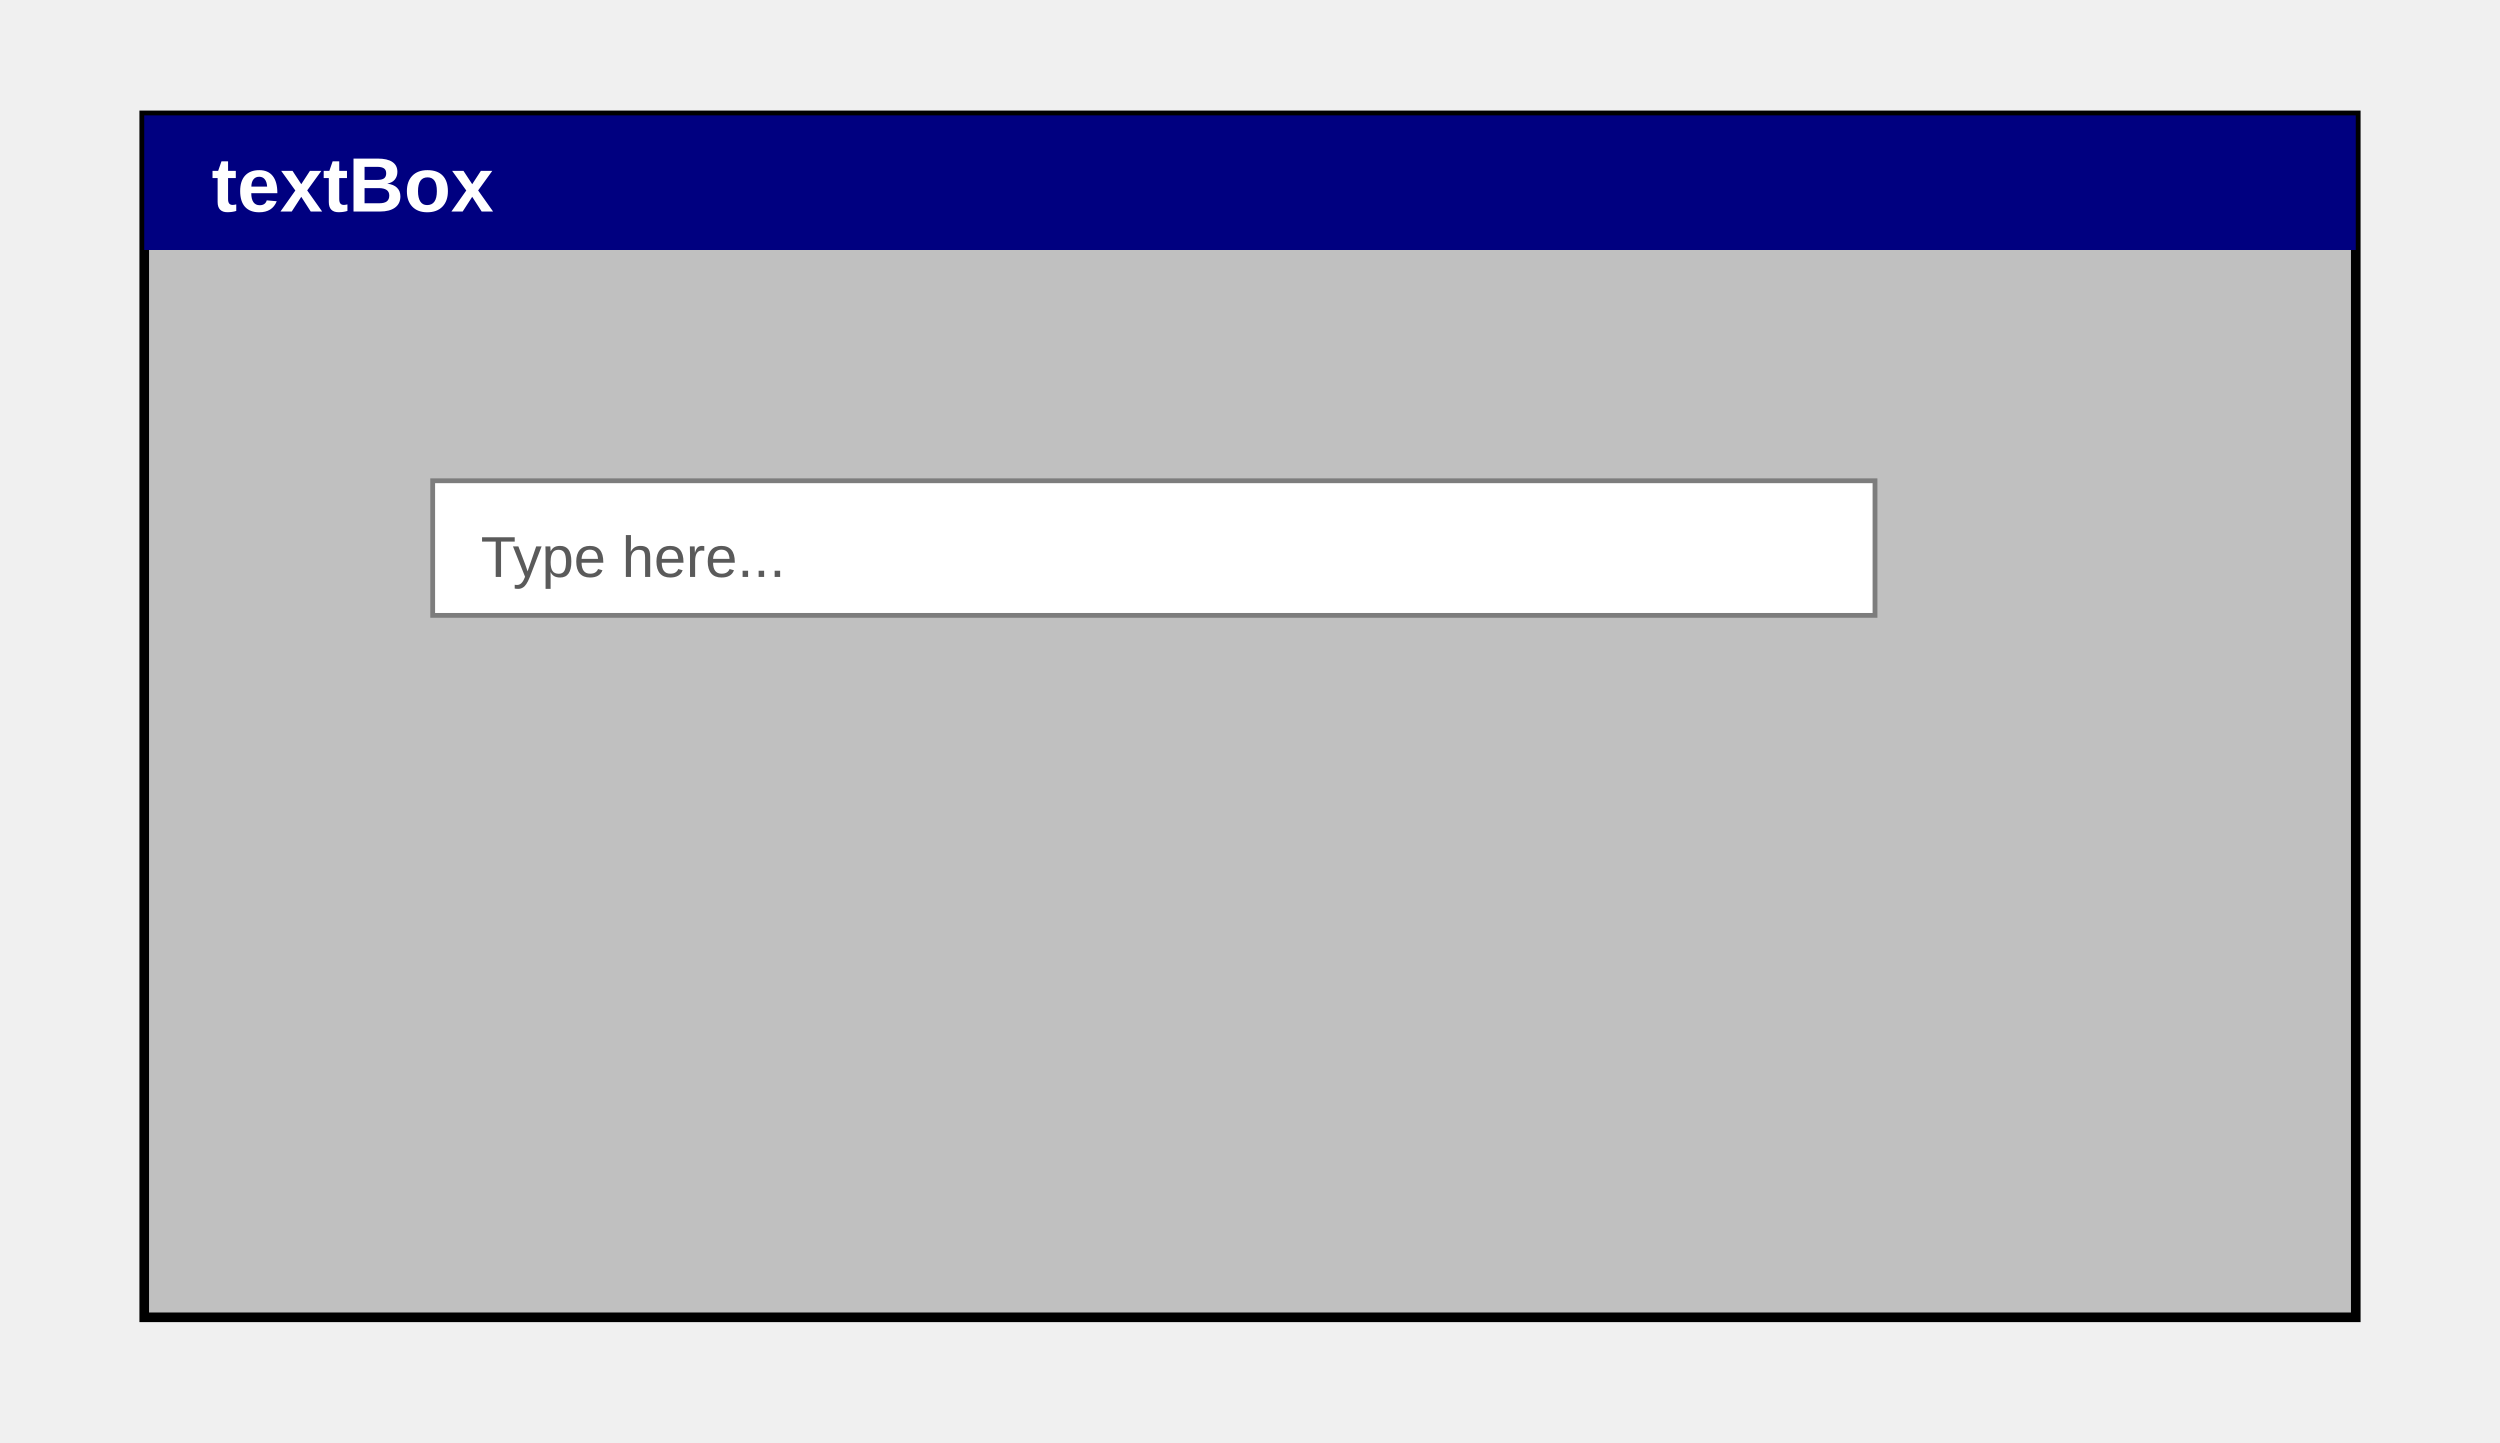
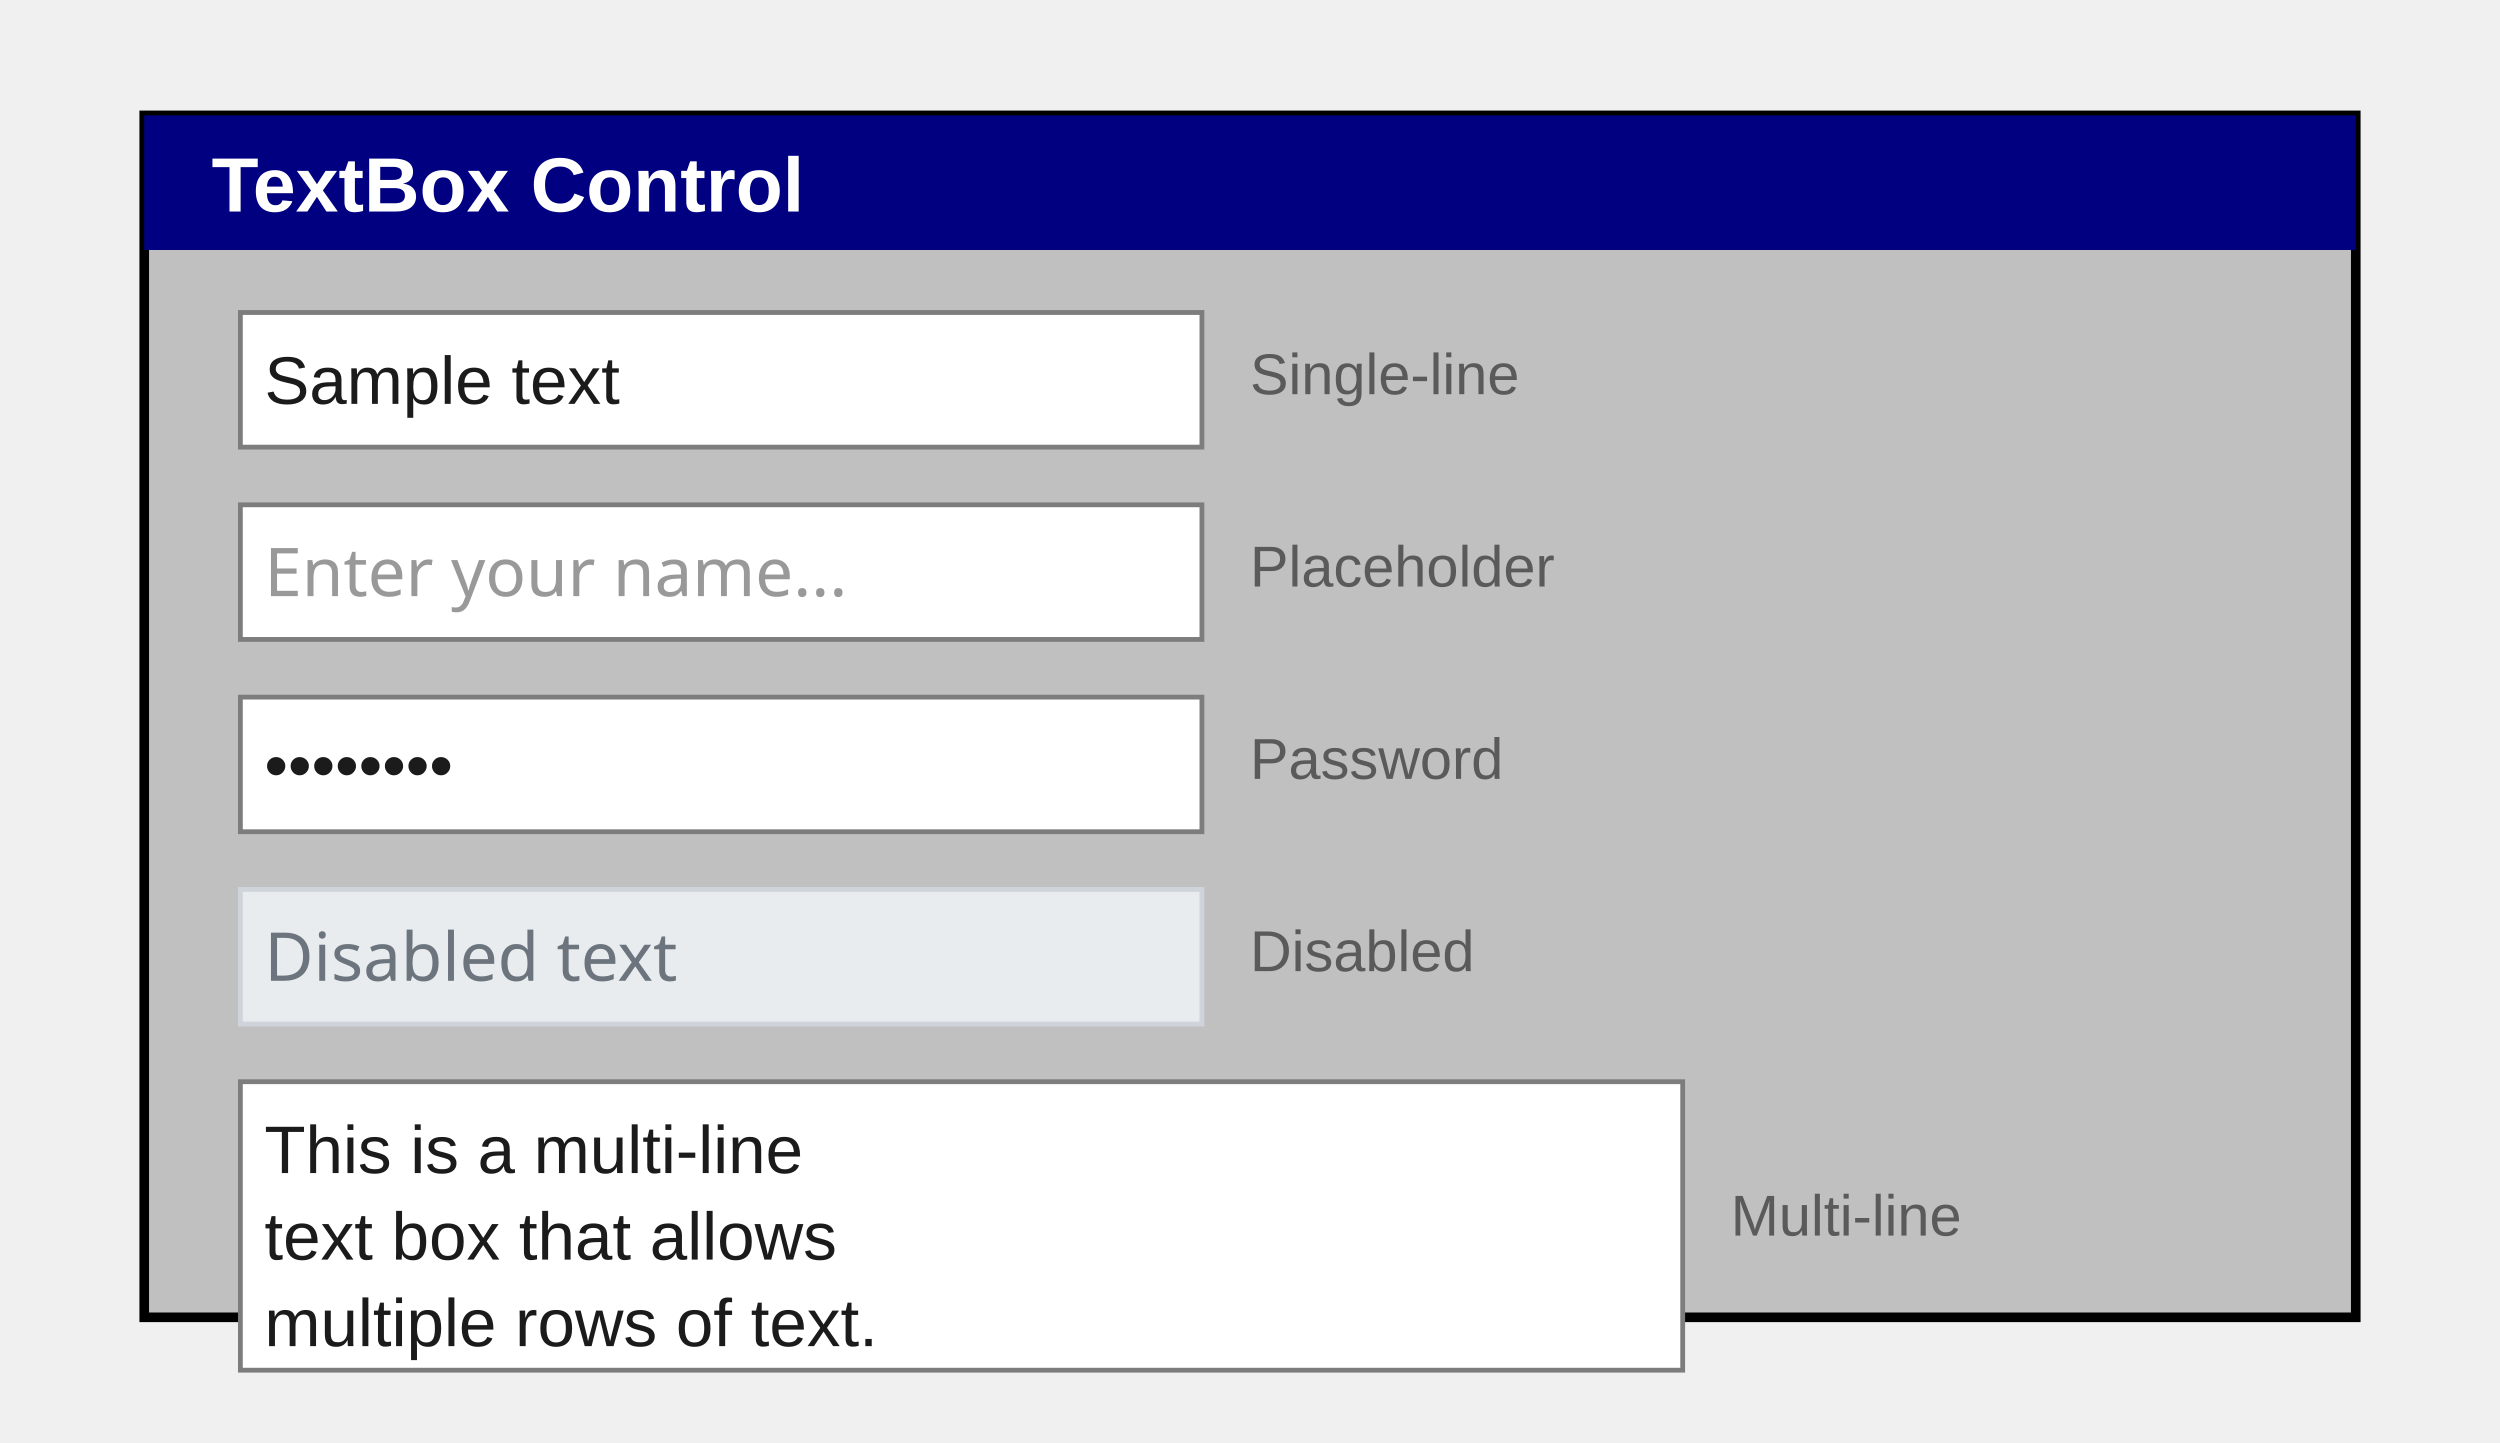
<svg xmlns="http://www.w3.org/2000/svg" width="520" height="300" viewBox="0 0 520 300">
  <defs>
    <style>
      .title { font: 600 16px 'Segoe UI', Arial, sans-serif; fill: #ffffff; }
      .text { font: 14px 'Segoe UI', Arial, sans-serif; fill: #1b1b1b; }
      .muted { font: 12px 'Segoe UI', Arial, sans-serif; fill: #5a5a5a; }
      .window { fill: #c0c0c0; stroke: #000; stroke-width: 2; }
      .titlebar { fill: #000080; }
      .panel { fill: #ededed; stroke: #9a9a9a; stroke-width: 1; }
      .inset { fill: #ffffff; stroke: #7d7d7d; stroke-width: 1; }
      .button { fill: #d7d7d7; stroke: #7d7d7d; stroke-width: 1; }
      .status { fill: #d6d6d6; stroke: #8a8a8a; stroke-width: 1; }
      .menu { fill: #e6e6e6; stroke: #9a9a9a; stroke-width: 1; }
      .accent { fill: #000080; }
    </style>
  </defs>
  <rect x="30" y="24" width="460" height="250" class="window" />
  <rect x="30" y="24" width="460" height="28" class="titlebar" />
-   <text x="44" y="44" class="title">textBox</text>
-   <rect x="90" y="100" width="300" height="28" class="inset" />
-   <text x="100" y="120" class="muted">Type here...</text>
+   <text x="44" y="44" class="title">TextBox Control</text>
+   <rect x="50" y="65" width="200" height="28" class="inset" />
+   <text x="55" y="84" class="text">Sample text</text>
+   <text x="260" y="82" class="muted">Single-line</text>
+   <rect x="50" y="105" width="200" height="28" class="inset" />
+   <text x="55" y="124" style="font: 14px 'Segoe UI'; fill: #999;">Enter your name...</text>
+   <text x="260" y="122" class="muted">Placeholder</text>
+   <rect x="50" y="145" width="200" height="28" class="inset" />
+   <text x="55" y="164" class="text">••••••••</text>
+   <text x="260" y="162" class="muted">Password</text>
+   <rect x="50" y="185" width="200" height="28" fill="#e9ecef" stroke="#ced4da" stroke-width="1" />
+   <text x="55" y="204" style="fill: #6c757d; font: 14px 'Segoe UI';">Disabled text</text>
+   <text x="260" y="202" class="muted">Disabled</text>
+   <rect x="50" y="225" width="300" height="60" class="inset" />
+   <text x="55" y="244" class="text">This is a multi-line</text>
+   <text x="55" y="262" class="text">text box that allows</text>
+   <text x="55" y="280" class="text">multiple rows of text.</text>
+   <text x="360" y="257" class="muted">Multi-line</text>
</svg>
